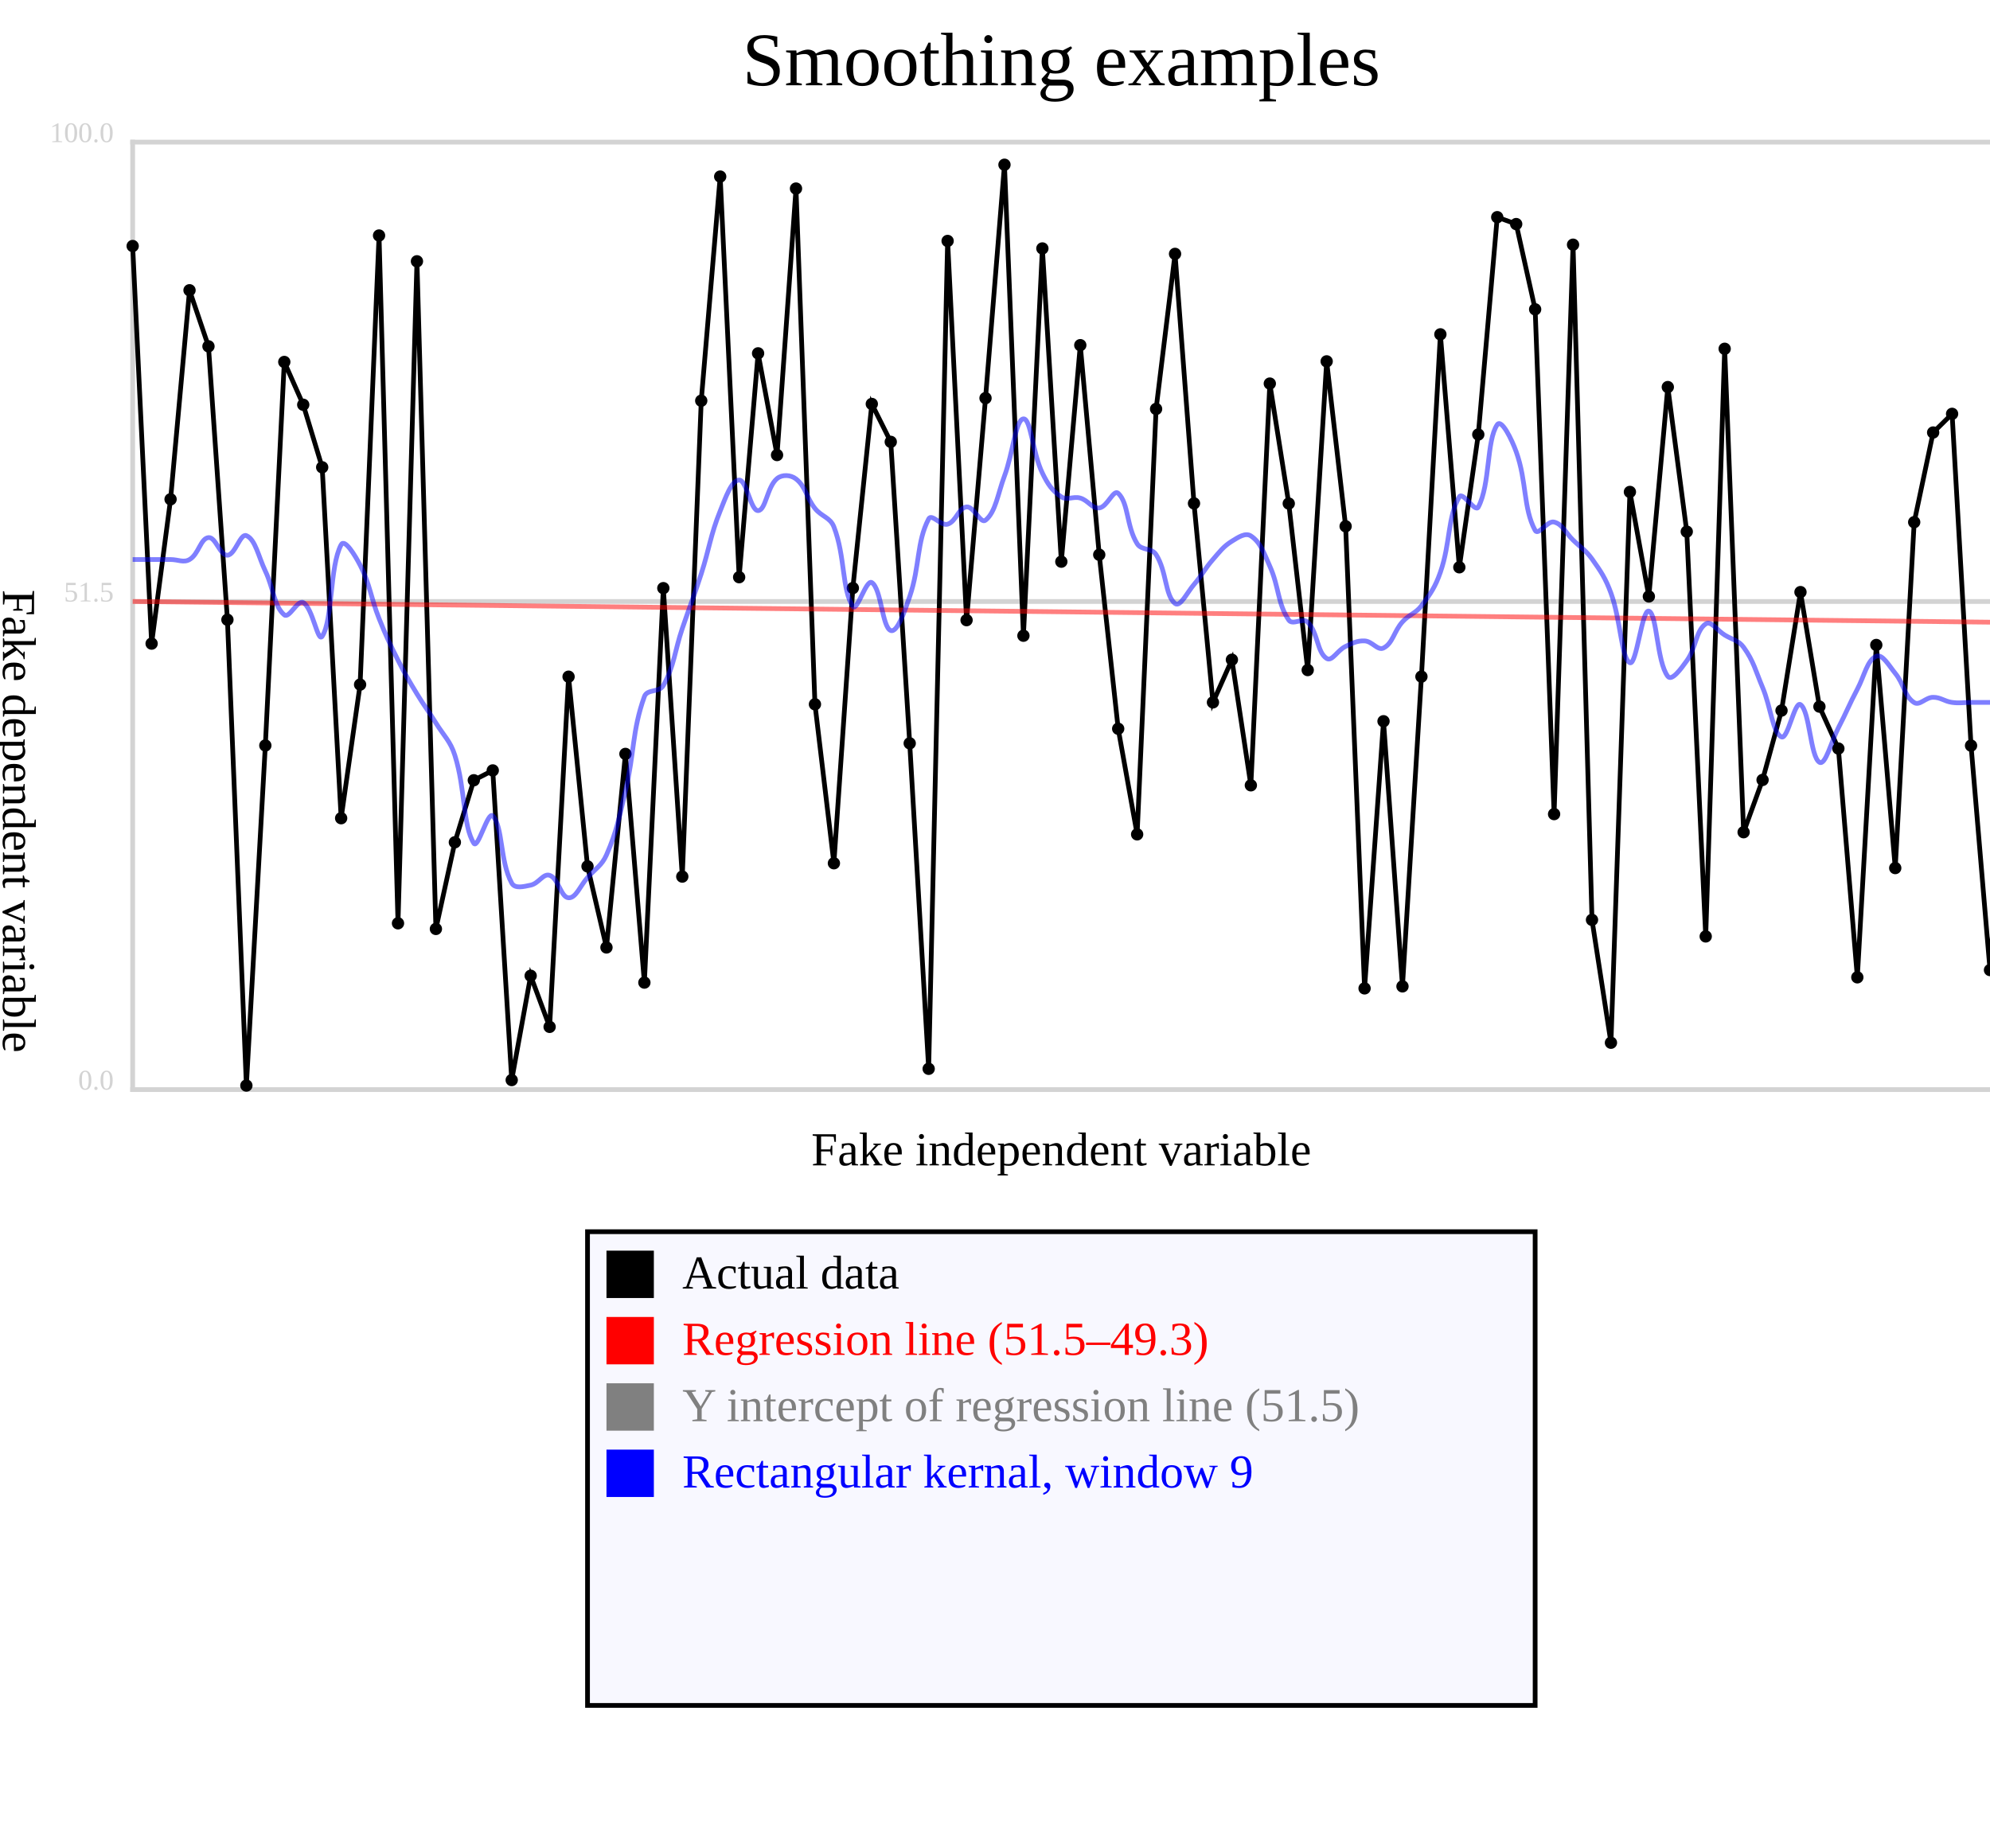
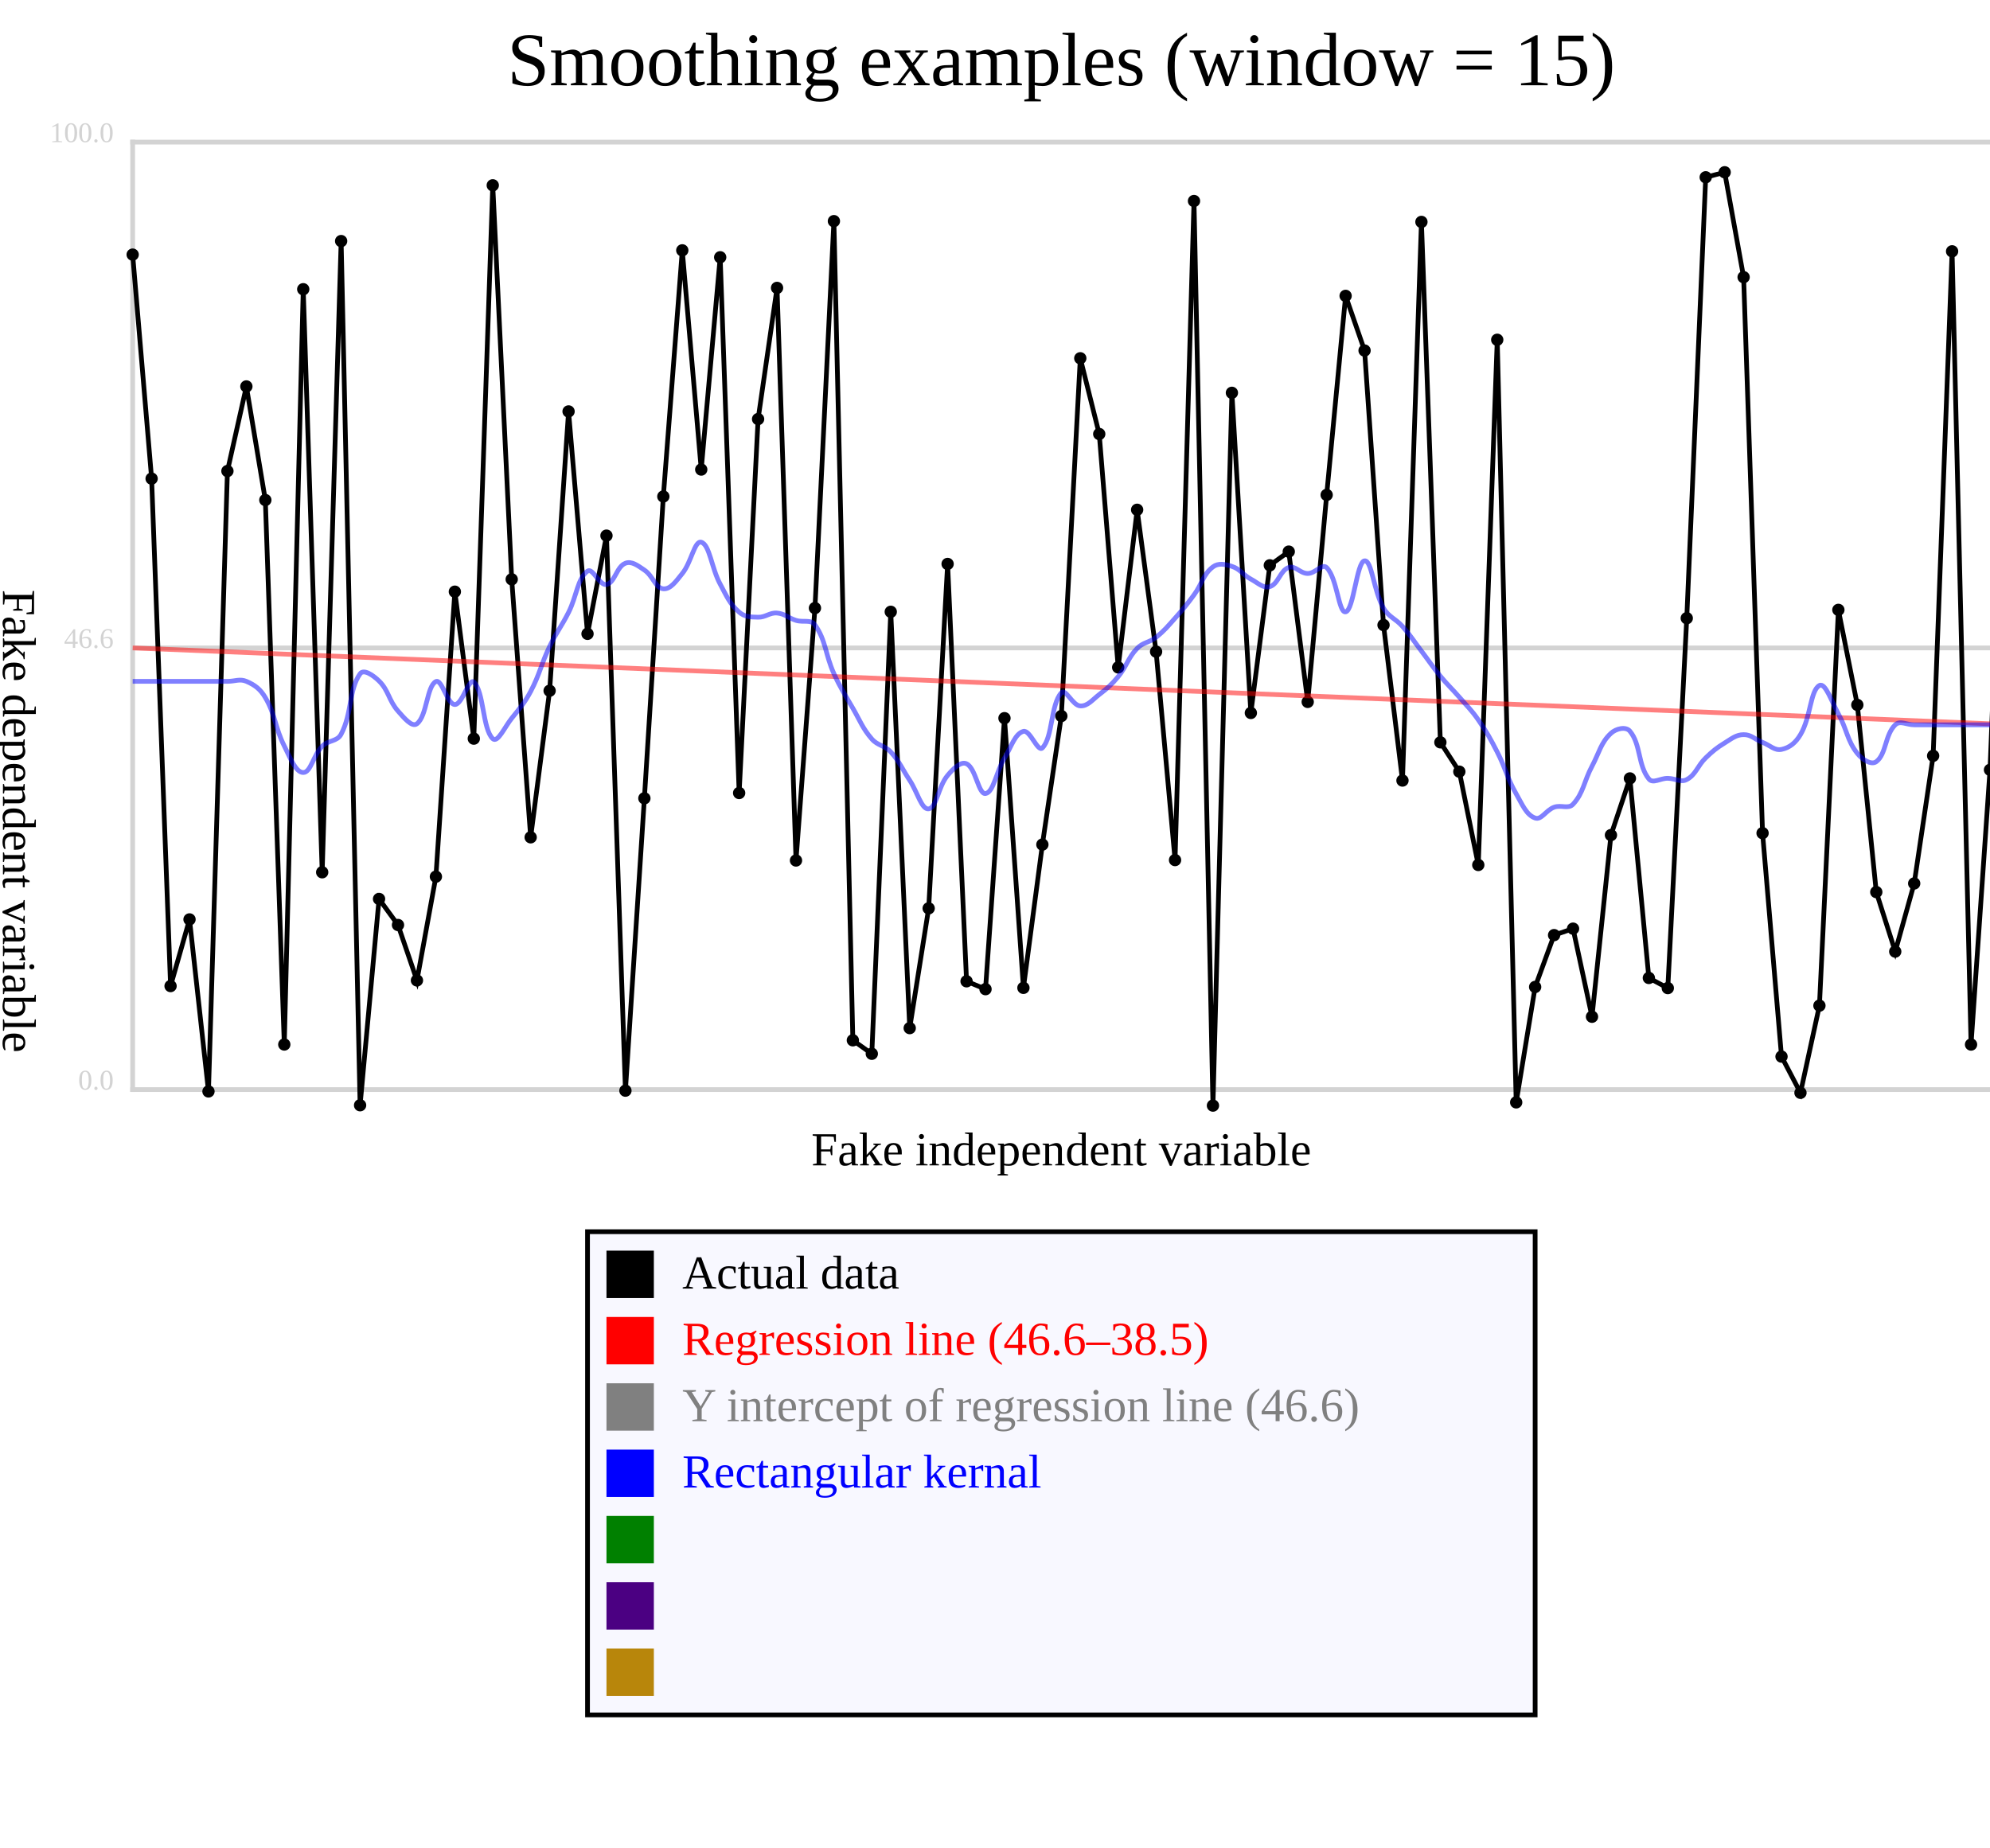
<svg xmlns="http://www.w3.org/2000/svg" viewBox="-12 -115 210 195">
  <style type="text/css">
                .regression {
                    stroke: red;
                    stroke-width: 0.5;
                    stroke-opacity: 0.5;
                }
                .spline {
                    stroke: blue;
                    stroke-width: 0.5;
                    stroke-opacity: 0.5;
                    fill: none;
                }</style>
  <g>
    <line x1="2" y1="0" x2="200" y2="0" stroke="lightgray" stroke-width="0.5" stroke-linecap="square" />
    <text x="0" y="0" fill="lightgray" font-size="3" text-anchor="end" alignment-baseline="central">0.0</text>
    <line x1="2" y1="-100" x2="200" y2="-100" stroke="lightgray" stroke-width="0.5" stroke-linecap="square" />
    <text x="0" y="-100" fill="lightgray" font-size="3" text-anchor="end" alignment-baseline="central">100.0</text>
-     <text x="0" y="-51.516" fill="lightgray" font-size="3" text-anchor="end" alignment-baseline="central">51.5</text>
+     <text x="0" y="-46.614" fill="lightgray" font-size="3" text-anchor="end" alignment-baseline="central">46.6</text>
    <text x="208" y="-100" font-size="3" fill="lightgray" text-anchor="end" alignment-baseline="central">100.0</text>
    <text x="208" y="0" font-size="3" fill="lightgray" text-anchor="end" alignment-baseline="central">0.0</text>
-     <text x="208" y="-49.309" fill="red" fill-opacity="0.5" font-size="3" text-anchor="end" alignment-baseline="central">49.3</text>
+     <text x="208" y="-38.527" fill="red" fill-opacity="0.5" font-size="3" text-anchor="end" alignment-baseline="central">38.5</text>
    <line x1="2" y1="-100" x2="2" y2="0" stroke="lightgray" stroke-width="0.5" stroke-linecap="square" />
    <line x1="200" y1="-100" x2="200" y2="0" stroke="lightgray" stroke-width="0.5" stroke-linecap="square" />
-     <line x1="2" y1="-51.516" x2="200" y2="-51.516" stroke="lightgray" stroke-width="0.5" />
-     <circle cx="2" cy="-89.033" r="0.65" fill="black" />
-     <circle cx="4" cy="-47.07" r="0.65" fill="black" />
-     <circle cx="6" cy="-62.303" r="0.65" fill="black" />
-     <circle cx="8" cy="-84.364" r="0.65" fill="black" />
-     <circle cx="10" cy="-78.447" r="0.65" fill="black" />
-     <circle cx="12" cy="-49.589" r="0.65" fill="black" />
-     <circle cx="14" cy="-0.425" r="0.65" fill="black" />
-     <circle cx="16" cy="-36.317" r="0.65" fill="black" />
-     <circle cx="18" cy="-76.797" r="0.65" fill="black" />
-     <circle cx="20" cy="-72.28" r="0.65" fill="black" />
-     <circle cx="22" cy="-65.678" r="0.65" fill="black" />
-     <circle cx="24" cy="-28.642" r="0.65" fill="black" />
-     <circle cx="26" cy="-42.744" r="0.65" fill="black" />
-     <circle cx="28" cy="-90.143" r="0.65" fill="black" />
-     <circle cx="30" cy="-17.55" r="0.65" fill="black" />
-     <circle cx="32" cy="-87.42" r="0.65" fill="black" />
-     <circle cx="34" cy="-16.955" r="0.65" fill="black" />
-     <circle cx="36" cy="-26.1" r="0.65" fill="black" />
-     <circle cx="38" cy="-32.647" r="0.65" fill="black" />
-     <circle cx="40" cy="-33.685" r="0.65" fill="black" />
-     <circle cx="42" cy="-1.005" r="0.65" fill="black" />
-     <circle cx="44" cy="-12.012" r="0.65" fill="black" />
-     <circle cx="46" cy="-6.619" r="0.65" fill="black" />
-     <circle cx="48" cy="-43.578" r="0.65" fill="black" />
-     <circle cx="50" cy="-23.56" r="0.65" fill="black" />
-     <circle cx="52" cy="-15" r="0.65" fill="black" />
-     <circle cx="54" cy="-35.428" r="0.65" fill="black" />
-     <circle cx="56" cy="-11.292" r="0.65" fill="black" />
-     <circle cx="58" cy="-52.923" r="0.65" fill="black" />
-     <circle cx="60" cy="-22.48" r="0.65" fill="black" />
-     <circle cx="62" cy="-72.704" r="0.65" fill="black" />
-     <circle cx="64" cy="-96.363" r="0.65" fill="black" />
-     <circle cx="66" cy="-54.08" r="0.65" fill="black" />
-     <circle cx="68" cy="-77.706" r="0.65" fill="black" />
-     <circle cx="70" cy="-66.974" r="0.65" fill="black" />
-     <circle cx="72" cy="-95.099" r="0.65" fill="black" />
-     <circle cx="74" cy="-40.666" r="0.65" fill="black" />
-     <circle cx="76" cy="-23.887" r="0.65" fill="black" />
-     <circle cx="78" cy="-52.932" r="0.65" fill="black" />
-     <circle cx="80" cy="-72.364" r="0.65" fill="black" />
-     <circle cx="82" cy="-68.363" r="0.65" fill="black" />
-     <circle cx="84" cy="-36.545" r="0.65" fill="black" />
-     <circle cx="86" cy="-2.192" r="0.65" fill="black" />
-     <circle cx="88" cy="-89.568" r="0.65" fill="black" />
-     <circle cx="90" cy="-49.545" r="0.65" fill="black" />
-     <circle cx="92" cy="-72.979" r="0.65" fill="black" />
-     <circle cx="94" cy="-97.613" r="0.65" fill="black" />
-     <circle cx="96" cy="-47.903" r="0.65" fill="black" />
-     <circle cx="98" cy="-88.777" r="0.65" fill="black" />
-     <circle cx="100" cy="-55.718" r="0.65" fill="black" />
-     <circle cx="102" cy="-78.569" r="0.65" fill="black" />
-     <circle cx="104" cy="-56.451" r="0.65" fill="black" />
-     <circle cx="106" cy="-38.084" r="0.65" fill="black" />
-     <circle cx="108" cy="-26.939" r="0.65" fill="black" />
-     <circle cx="110" cy="-71.836" r="0.65" fill="black" />
-     <circle cx="112" cy="-88.204" r="0.65" fill="black" />
-     <circle cx="114" cy="-61.87" r="0.65" fill="black" />
-     <circle cx="116" cy="-40.869" r="0.65" fill="black" />
-     <circle cx="118" cy="-45.368" r="0.65" fill="black" />
-     <circle cx="120" cy="-32.114" r="0.65" fill="black" />
-     <circle cx="122" cy="-74.515" r="0.65" fill="black" />
-     <circle cx="124" cy="-61.854" r="0.65" fill="black" />
-     <circle cx="126" cy="-44.278" r="0.65" fill="black" />
-     <circle cx="128" cy="-76.86" r="0.65" fill="black" />
-     <circle cx="130" cy="-59.454" r="0.65" fill="black" />
-     <circle cx="132" cy="-10.681" r="0.65" fill="black" />
-     <circle cx="134" cy="-38.876" r="0.65" fill="black" />
-     <circle cx="136" cy="-10.893" r="0.65" fill="black" />
-     <circle cx="138" cy="-43.587" r="0.65" fill="black" />
-     <circle cx="140" cy="-79.712" r="0.65" fill="black" />
-     <circle cx="142" cy="-55.125" r="0.65" fill="black" />
-     <circle cx="144" cy="-69.139" r="0.65" fill="black" />
-     <circle cx="146" cy="-92.078" r="0.65" fill="black" />
-     <circle cx="148" cy="-91.35" r="0.65" fill="black" />
-     <circle cx="150" cy="-82.353" r="0.65" fill="black" />
-     <circle cx="152" cy="-29.076" r="0.65" fill="black" />
-     <circle cx="154" cy="-89.173" r="0.65" fill="black" />
-     <circle cx="156" cy="-17.912" r="0.65" fill="black" />
-     <circle cx="158" cy="-4.944" r="0.65" fill="black" />
-     <circle cx="160" cy="-63.078" r="0.65" fill="black" />
-     <circle cx="162" cy="-52.048" r="0.65" fill="black" />
-     <circle cx="164" cy="-74.146" r="0.65" fill="black" />
-     <circle cx="166" cy="-58.889" r="0.65" fill="black" />
-     <circle cx="168" cy="-16.165" r="0.65" fill="black" />
-     <circle cx="170" cy="-78.188" r="0.65" fill="black" />
-     <circle cx="172" cy="-27.164" r="0.65" fill="black" />
-     <circle cx="174" cy="-32.682" r="0.65" fill="black" />
-     <circle cx="176" cy="-40.004" r="0.65" fill="black" />
-     <circle cx="178" cy="-52.507" r="0.65" fill="black" />
-     <circle cx="180" cy="-40.42" r="0.65" fill="black" />
-     <circle cx="182" cy="-35.995" r="0.65" fill="black" />
-     <circle cx="184" cy="-11.848" r="0.65" fill="black" />
-     <circle cx="186" cy="-46.926" r="0.65" fill="black" />
-     <circle cx="188" cy="-23.38" r="0.65" fill="black" />
-     <circle cx="190" cy="-59.885" r="0.65" fill="black" />
-     <circle cx="192" cy="-69.35" r="0.65" fill="black" />
-     <circle cx="194" cy="-71.32" r="0.65" fill="black" />
-     <circle cx="196" cy="-36.303" r="0.65" fill="black" />
-     <circle cx="198" cy="-12.616" r="0.65" fill="black" />
-     <circle cx="200" cy="-41.007" r="0.65" fill="black" />
-     <polyline points="2,-89.033 4,-47.07 6,-62.303 8,-84.364 10,-78.447 12,-49.589 14,-0.425 16,-36.317 18,-76.797 20,-72.28 22,-65.678 24,-28.642 26,-42.744 28,-90.143 30,-17.55 32,-87.42 34,-16.955 36,-26.1 38,-32.647 40,-33.685 42,-1.005 44,-12.012 46,-6.619 48,-43.578 50,-23.56 52,-15 54,-35.428 56,-11.292 58,-52.923 60,-22.48 62,-72.704 64,-96.363 66,-54.08 68,-77.706 70,-66.974 72,-95.099 74,-40.666 76,-23.887 78,-52.932 80,-72.364 82,-68.363 84,-36.545 86,-2.192 88,-89.568 90,-49.545 92,-72.979 94,-97.613 96,-47.903 98,-88.777 100,-55.718 102,-78.569 104,-56.451 106,-38.084 108,-26.939 110,-71.836 112,-88.204 114,-61.87 116,-40.869 118,-45.368 120,-32.114 122,-74.515 124,-61.854 126,-44.278 128,-76.86 130,-59.454 132,-10.681 134,-38.876 136,-10.893 138,-43.587 140,-79.712 142,-55.125 144,-69.139 146,-92.078 148,-91.35 150,-82.353 152,-29.076 154,-89.173 156,-17.912 158,-4.944 160,-63.078 162,-52.048 164,-74.146 166,-58.889 168,-16.165 170,-78.188 172,-27.164 174,-32.682 176,-40.004 178,-52.507 180,-40.42 182,-35.995 184,-11.848 186,-46.926 188,-23.38 190,-59.885 192,-69.35 194,-71.32 196,-36.303 198,-12.616 200,-41.007" stroke="black" stroke-width="0.5" fill="none" />
+     <line x1="2" y1="-46.614" x2="200" y2="-46.614" stroke="lightgray" stroke-width="0.5" />
+     <circle cx="2" cy="-88.127" r="0.65" fill="black" />
+     <circle cx="4" cy="-64.483" r="0.65" fill="black" />
+     <circle cx="6" cy="-10.926" r="0.65" fill="black" />
+     <circle cx="8" cy="-17.96" r="0.65" fill="black" />
+     <circle cx="10" cy="0.195" r="0.65" fill="black" />
+     <circle cx="12" cy="-65.283" r="0.65" fill="black" />
+     <circle cx="14" cy="-74.213" r="0.65" fill="black" />
+     <circle cx="16" cy="-62.223" r="0.65" fill="black" />
+     <circle cx="18" cy="-4.758" r="0.65" fill="black" />
+     <circle cx="20" cy="-84.473" r="0.65" fill="black" />
+     <circle cx="22" cy="-22.937" r="0.65" fill="black" />
+     <circle cx="24" cy="-89.556" r="0.65" fill="black" />
+     <circle cx="26" cy="1.653" r="0.65" fill="black" />
+     <circle cx="28" cy="-20.12" r="0.65" fill="black" />
+     <circle cx="30" cy="-17.372" r="0.65" fill="black" />
+     <circle cx="32" cy="-11.522" r="0.65" fill="black" />
+     <circle cx="34" cy="-22.473" r="0.65" fill="black" />
+     <circle cx="36" cy="-52.551" r="0.65" fill="black" />
+     <circle cx="38" cy="-37.041" r="0.65" fill="black" />
+     <circle cx="40" cy="-95.442" r="0.65" fill="black" />
+     <circle cx="42" cy="-53.855" r="0.65" fill="black" />
+     <circle cx="44" cy="-26.626" r="0.65" fill="black" />
+     <circle cx="46" cy="-42.095" r="0.65" fill="black" />
+     <circle cx="48" cy="-71.575" r="0.65" fill="black" />
+     <circle cx="50" cy="-48.103" r="0.65" fill="black" />
+     <circle cx="52" cy="-58.465" r="0.65" fill="black" />
+     <circle cx="54" cy="0.113" r="0.65" fill="black" />
+     <circle cx="56" cy="-30.742" r="0.65" fill="black" />
+     <circle cx="58" cy="-62.597" r="0.65" fill="black" />
+     <circle cx="60" cy="-88.577" r="0.65" fill="black" />
+     <circle cx="62" cy="-65.442" r="0.65" fill="black" />
+     <circle cx="64" cy="-87.846" r="0.65" fill="black" />
+     <circle cx="66" cy="-31.303" r="0.65" fill="black" />
+     <circle cx="68" cy="-70.768" r="0.65" fill="black" />
+     <circle cx="70" cy="-84.614" r="0.65" fill="black" />
+     <circle cx="72" cy="-24.18" r="0.65" fill="black" />
+     <circle cx="74" cy="-50.821" r="0.65" fill="black" />
+     <circle cx="76" cy="-91.659" r="0.65" fill="black" />
+     <circle cx="78" cy="-5.202" r="0.65" fill="black" />
+     <circle cx="80" cy="-3.778" r="0.65" fill="black" />
+     <circle cx="82" cy="-50.427" r="0.65" fill="black" />
+     <circle cx="84" cy="-6.488" r="0.65" fill="black" />
+     <circle cx="86" cy="-19.129" r="0.65" fill="black" />
+     <circle cx="88" cy="-55.478" r="0.65" fill="black" />
+     <circle cx="90" cy="-11.43" r="0.65" fill="black" />
+     <circle cx="92" cy="-10.599" r="0.65" fill="black" />
+     <circle cx="94" cy="-39.199" r="0.65" fill="black" />
+     <circle cx="96" cy="-10.737" r="0.65" fill="black" />
+     <circle cx="98" cy="-25.858" r="0.65" fill="black" />
+     <circle cx="100" cy="-39.426" r="0.65" fill="black" />
+     <circle cx="102" cy="-77.186" r="0.65" fill="black" />
+     <circle cx="104" cy="-69.192" r="0.65" fill="black" />
+     <circle cx="106" cy="-44.561" r="0.65" fill="black" />
+     <circle cx="108" cy="-61.195" r="0.65" fill="black" />
+     <circle cx="110" cy="-46.22" r="0.65" fill="black" />
+     <circle cx="112" cy="-24.224" r="0.65" fill="black" />
+     <circle cx="114" cy="-93.784" r="0.65" fill="black" />
+     <circle cx="116" cy="1.69" r="0.65" fill="black" />
+     <circle cx="118" cy="-73.539" r="0.65" fill="black" />
+     <circle cx="120" cy="-39.751" r="0.65" fill="black" />
+     <circle cx="122" cy="-55.333" r="0.65" fill="black" />
+     <circle cx="124" cy="-56.78" r="0.65" fill="black" />
+     <circle cx="126" cy="-40.918" r="0.65" fill="black" />
+     <circle cx="128" cy="-62.763" r="0.65" fill="black" />
+     <circle cx="130" cy="-83.772" r="0.65" fill="black" />
+     <circle cx="132" cy="-78.002" r="0.65" fill="black" />
+     <circle cx="134" cy="-49.029" r="0.65" fill="black" />
+     <circle cx="136" cy="-32.618" r="0.65" fill="black" />
+     <circle cx="138" cy="-91.577" r="0.65" fill="black" />
+     <circle cx="140" cy="-36.65" r="0.65" fill="black" />
+     <circle cx="142" cy="-33.556" r="0.65" fill="black" />
+     <circle cx="144" cy="-23.706" r="0.65" fill="black" />
+     <circle cx="146" cy="-79.138" r="0.65" fill="black" />
+     <circle cx="148" cy="1.349" r="0.65" fill="black" />
+     <circle cx="150" cy="-10.831" r="0.65" fill="black" />
+     <circle cx="152" cy="-16.303" r="0.65" fill="black" />
+     <circle cx="154" cy="-16.984" r="0.65" fill="black" />
+     <circle cx="156" cy="-7.687" r="0.65" fill="black" />
+     <circle cx="158" cy="-26.86" r="0.65" fill="black" />
+     <circle cx="160" cy="-32.841" r="0.65" fill="black" />
+     <circle cx="162" cy="-11.782" r="0.65" fill="black" />
+     <circle cx="164" cy="-10.711" r="0.65" fill="black" />
+     <circle cx="166" cy="-49.751" r="0.65" fill="black" />
+     <circle cx="168" cy="-96.288" r="0.65" fill="black" />
+     <circle cx="170" cy="-96.818" r="0.65" fill="black" />
+     <circle cx="172" cy="-85.746" r="0.65" fill="black" />
+     <circle cx="174" cy="-27.065" r="0.65" fill="black" />
+     <circle cx="176" cy="-3.481" r="0.65" fill="black" />
+     <circle cx="178" cy="0.341" r="0.65" fill="black" />
+     <circle cx="180" cy="-8.86" r="0.65" fill="black" />
+     <circle cx="182" cy="-50.631" r="0.65" fill="black" />
+     <circle cx="184" cy="-40.601" r="0.65" fill="black" />
+     <circle cx="186" cy="-20.846" r="0.65" fill="black" />
+     <circle cx="188" cy="-14.567" r="0.65" fill="black" />
+     <circle cx="190" cy="-21.755" r="0.65" fill="black" />
+     <circle cx="192" cy="-35.227" r="0.65" fill="black" />
+     <circle cx="194" cy="-88.474" r="0.65" fill="black" />
+     <circle cx="196" cy="-4.754" r="0.65" fill="black" />
+     <circle cx="198" cy="-33.747" r="0.65" fill="black" />
+     <circle cx="200" cy="-83.762" r="0.65" fill="black" />
+     <polyline points="2,-88.127 4,-64.483 6,-10.926 8,-17.96 10,0.195 12,-65.283 14,-74.213 16,-62.223 18,-4.758 20,-84.473 22,-22.937 24,-89.556 26,1.653 28,-20.12 30,-17.372 32,-11.522 34,-22.473 36,-52.551 38,-37.041 40,-95.442 42,-53.855 44,-26.626 46,-42.095 48,-71.575 50,-48.103 52,-58.465 54,0.113 56,-30.742 58,-62.597 60,-88.577 62,-65.442 64,-87.846 66,-31.303 68,-70.768 70,-84.614 72,-24.18 74,-50.821 76,-91.659 78,-5.202 80,-3.778 82,-50.427 84,-6.488 86,-19.129 88,-55.478 90,-11.43 92,-10.599 94,-39.199 96,-10.737 98,-25.858 100,-39.426 102,-77.186 104,-69.192 106,-44.561 108,-61.195 110,-46.22 112,-24.224 114,-93.784 116,1.69 118,-73.539 120,-39.751 122,-55.333 124,-56.78 126,-40.918 128,-62.763 130,-83.772 132,-78.002 134,-49.029 136,-32.618 138,-91.577 140,-36.65 142,-33.556 144,-23.706 146,-79.138 148,1.349 150,-10.831 152,-16.303 154,-16.984 156,-7.687 158,-26.86 160,-32.841 162,-11.782 164,-10.711 166,-49.751 168,-96.288 170,-96.818 172,-85.746 174,-27.065 176,-3.481 178,0.341 180,-8.86 182,-50.631 184,-40.601 186,-20.846 188,-14.567 190,-21.755 192,-35.227 194,-88.474 196,-4.754 198,-33.747 200,-83.762" stroke="black" stroke-width="0.5" fill="none" />
    <g>
-       <line x1="2" y1="-51.516" x2="200" y2="-49.309" class="regression" />
+       <line x1="2" y1="-46.614" x2="200" y2="-38.527" class="regression" />
    </g>
    <g>
-       <path d="M2,-55.944 Q3.2,-55.944 4,-55.944 C4.8,-55.944 5.2,-55.944 6,-55.944 C6.8,-55.944 7.368,-55.577 8,-55.944 C8.968,-56.504 9.155,-58.164 10,-58.261 C10.755,-58.346 11.221,-56.359 12,-56.399 C12.821,-56.441 13.353,-58.737 14,-58.467 C14.953,-58.068 15.269,-56.256 16,-54.727 C16.869,-52.91 16.914,-51.005 18,-50.102 C18.514,-49.675 19.41,-51.735 20,-51.402 C21.01,-50.831 21.532,-47.127 22,-47.842 C23.132,-49.569 22.767,-55.191 24,-57.508 C24.367,-58.197 25.473,-56.382 26,-55.356 C27.073,-53.269 27.116,-51.943 28,-49.724 C28.716,-47.928 29.132,-47.047 30,-45.32 C30.732,-43.863 31.157,-43.161 32,-41.765 C32.757,-40.511 33.231,-39.941 34,-38.694 C34.831,-37.347 35.529,-36.774 36,-35.28 C37.129,-31.695 36.832,-27.864 38,-25.999 C38.432,-25.308 39.483,-29.434 40,-28.891 C41.083,-27.753 40.743,-24.094 42,-21.796 C42.343,-21.168 43.245,-21.424 44,-21.578 C44.845,-21.751 45.327,-22.84 46,-22.615 C46.927,-22.305 47.177,-20.29 48,-20.242 C48.777,-20.196 49.225,-21.503 50,-22.38 C50.825,-23.312 51.509,-23.645 52,-24.766 C53.109,-27.297 53.346,-28.776 54,-31.509 C54.946,-35.462 54.697,-37.852 56,-41.481 C56.297,-42.307 57.572,-41.879 58,-42.648 C59.172,-44.752 59.185,-46.263 60,-48.664 C60.785,-50.979 61.25,-52.113 62,-54.439 C62.85,-57.075 62.97,-58.52 64,-61.069 C64.57,-62.478 65.197,-64.325 66,-64.333 C66.797,-64.34 67.214,-61.076 68,-61.107 C68.814,-61.139 68.94,-63.603 70,-64.49 C70.54,-64.941 71.438,-64.894 72,-64.452 C73.038,-63.635 73.088,-62.494 74,-61.341 C74.688,-60.471 75.609,-60.404 76,-59.393 C77.209,-56.269 76.834,-52.717 78,-51.002 C78.434,-50.365 79.406,-53.891 80,-53.513 C81.006,-52.871 81.088,-48.787 82,-48.451 C82.688,-48.198 83.476,-50.497 84,-52.042 C85.076,-55.21 84.716,-57.784 86,-60.233 C86.316,-60.837 87.305,-59.455 88,-59.675 C88.905,-59.961 89.159,-61.41 90,-61.498 C90.759,-61.578 91.48,-59.669 92,-60.093 C93.08,-60.975 93.289,-62.861 94,-64.763 C94.889,-67.14 95.181,-70.728 96,-70.791 C96.781,-70.852 96.954,-67.223 98,-65.071 C98.554,-63.93 99.015,-63.209 100,-62.559 C100.615,-62.153 101.247,-62.653 102,-62.432 C102.847,-62.184 103.246,-61.291 104,-61.387 C104.846,-61.494 105.507,-63.403 106,-62.939 C107.107,-61.895 106.862,-59.457 108,-57.615 C108.462,-56.868 109.529,-57.208 110,-56.465 C111.129,-54.683 110.942,-52.138 112,-51.304 C112.542,-50.877 113.262,-52.454 114,-53.311 C114.862,-54.313 115.13,-54.958 116,-55.952 C116.73,-56.785 117.085,-57.31 118,-57.879 C118.685,-58.304 119.432,-58.811 120,-58.437 C121.032,-57.757 121.385,-56.609 122,-55.242 C122.985,-53.056 122.8,-51.327 124,-49.555 C124.4,-48.963 125.492,-49.848 126,-49.333 C127.092,-48.227 126.967,-46.163 128,-45.503 C128.567,-45.14 129.148,-46.383 130,-46.777 C130.748,-47.124 131.21,-47.388 132,-47.355 C132.81,-47.32 133.384,-46.297 134,-46.607 C134.984,-47.103 135.095,-48.362 136,-49.369 C136.695,-50.143 137.373,-50.24 138,-51.06 C138.973,-52.334 139.47,-53.079 140,-54.604 C141.07,-57.682 140.747,-60.415 142,-62.568 C142.347,-63.165 143.675,-60.86 144,-61.479 C145.275,-63.904 144.849,-68.495 146,-70.177 C146.449,-70.833 147.537,-68.617 148,-67.324 C149.137,-64.153 148.726,-61.381 150,-59.017 C150.326,-58.411 151.292,-60.08 152,-59.9 C152.892,-59.674 153.209,-58.77 154,-58.001 C154.809,-57.214 155.35,-56.919 156,-56.009 C156.95,-54.679 157.438,-53.941 158,-52.402 C159.038,-49.557 159.092,-45.478 160,-45.048 C160.692,-44.719 161.284,-50.761 162,-50.505 C162.884,-50.188 162.824,-45.158 164,-43.615 C164.424,-43.058 165.406,-44.433 166,-45.256 C167.006,-46.648 166.954,-48.44 168,-49.151 C168.554,-49.528 169.21,-48.464 170,-47.977 C170.81,-47.477 171.461,-47.43 172,-46.685 C173.061,-45.218 173.271,-44.172 174,-42.446 C174.871,-40.385 175.063,-37.643 176,-37.219 C176.663,-36.919 177.389,-41.045 178,-40.637 C178.989,-39.976 179.029,-35.143 180,-34.547 C180.629,-34.162 181.236,-36.71 182,-38.183 C182.836,-39.794 183.151,-40.654 184,-42.257 C184.751,-43.675 185.042,-45.335 186,-45.737 C186.642,-46.006 187.324,-44.763 188,-43.936 C188.924,-42.807 188.977,-41.495 190,-40.847 C190.577,-40.482 191.199,-41.401 192,-41.404 C192.799,-41.407 193.186,-40.973 194,-40.863 C194.786,-40.757 195.2,-40.863 196,-40.863 C196.8,-40.863 197.2,-40.863 198,-40.863 Q198.8,-40.863 200,-40.863" class="spline" />
+       <path d="M2,-43.086 Q3.2,-43.086 4,-43.086 C4.8,-43.086 5.2,-43.086 6,-43.086 C6.8,-43.086 7.2,-43.086 8,-43.086 C8.8,-43.086 9.2,-43.086 10,-43.086 C10.8,-43.086 11.2,-43.086 12,-43.086 C12.8,-43.086 13.309,-43.382 14,-43.086 C14.909,-42.697 15.481,-42.257 16,-41.372 C17.081,-39.529 17.017,-38.209 18,-36.265 C18.617,-35.046 19.198,-33.47 20,-33.464 C20.798,-33.459 21.055,-35.283 22,-36.239 C22.655,-36.902 23.581,-36.711 24,-37.512 C25.181,-39.77 24.788,-42.187 26,-43.887 C26.388,-44.432 27.419,-43.697 28,-43.125 C29.019,-42.124 29.026,-41.053 30,-39.953 C30.626,-39.247 31.471,-38.2 32,-38.611 C33.071,-39.445 33.027,-42.572 34,-43.066 C34.627,-43.384 35.194,-40.652 36,-40.641 C36.794,-40.63 37.473,-43.485 38,-43.009 C39.073,-42.042 38.909,-38.073 40,-37.032 C40.509,-36.545 41.265,-38.274 42,-39.191 C42.865,-40.271 43.356,-40.803 44,-42.023 C44.956,-43.835 45.11,-44.915 46,-46.77 C46.71,-48.251 47.261,-48.896 48,-50.365 C48.861,-52.077 48.941,-53.944 50,-54.723 C50.541,-55.121 51.282,-53.157 52,-53.306 C52.882,-53.49 53.062,-55.197 54,-55.555 C54.662,-55.808 55.311,-55.298 56,-54.833 C56.911,-54.218 57.164,-52.931 58,-52.855 C58.764,-52.785 59.361,-53.682 60,-54.468 C60.961,-55.649 61.291,-57.97 62,-57.772 C62.891,-57.522 63.078,-55.049 64,-53.347 C64.678,-52.097 64.988,-51.276 66,-50.392 C66.588,-49.879 67.196,-49.875 68,-49.856 C68.796,-49.837 69.218,-50.362 70,-50.296 C70.818,-50.228 71.183,-49.777 72,-49.522 C72.783,-49.278 73.566,-49.657 74,-49.047 C75.166,-47.41 75.088,-45.91 76,-43.904 C76.688,-42.39 77.164,-41.69 78,-40.248 C78.764,-38.93 79.022,-38.133 80,-37.005 C80.622,-36.287 81.356,-36.337 82,-35.634 C82.956,-34.591 83.202,-33.839 84,-32.64 C84.802,-31.436 85.246,-29.529 86,-29.627 C86.846,-29.738 86.986,-31.955 88,-33.161 C88.586,-33.858 89.382,-34.682 90,-34.386 C90.982,-33.916 91.251,-31.135 92,-31.246 C92.851,-31.372 93.12,-33.535 94,-34.979 C94.72,-36.16 95.094,-37.563 96,-37.808 C96.694,-37.996 97.518,-35.57 98,-36.061 C99.118,-37.2 98.854,-40.611 100,-41.881 C100.454,-42.384 101.183,-40.531 102,-40.493 C102.783,-40.457 103.265,-41.13 104,-41.697 C104.865,-42.366 105.306,-42.74 106,-43.585 C106.906,-44.689 107.028,-45.558 108,-46.568 C108.628,-47.22 109.281,-47.167 110,-47.74 C110.881,-48.441 111.244,-48.907 112,-49.752 C112.844,-50.696 113.247,-51.193 114,-52.212 C114.847,-53.36 114.975,-54.397 116,-55.169 C116.575,-55.601 117.274,-55.457 118,-55.223 C118.874,-54.941 119.155,-54.331 120,-53.879 C120.755,-53.475 121.311,-52.871 122,-53.083 C122.911,-53.363 123.079,-54.789 124,-55.108 C124.679,-55.344 125.199,-54.473 126,-54.47 C126.799,-54.467 127.533,-55.565 128,-55.092 C129.133,-53.945 129.249,-50.286 130,-50.42 C130.849,-50.572 131.173,-55.727 132,-55.809 C132.773,-55.885 132.945,-52.642 134,-50.816 C134.545,-49.873 135.267,-49.719 136,-48.888 C136.867,-47.907 137.205,-47.331 138,-46.286 C138.805,-45.229 139.157,-44.659 140,-43.633 C140.757,-42.712 141.218,-42.319 142,-41.418 C142.818,-40.476 143.293,-40.047 144,-39.024 C144.893,-37.732 145.282,-37.03 146,-35.629 C146.882,-33.906 147.042,-32.884 148,-31.214 C148.642,-30.096 149.064,-28.99 150,-28.66 C150.664,-28.425 151.148,-29.492 152,-29.802 C152.748,-30.074 153.502,-29.577 154,-30.116 C155.102,-31.308 155.156,-32.546 156,-34.127 C156.756,-35.542 156.934,-36.62 158,-37.606 C158.534,-38.101 159.567,-38.352 160,-37.83 C161.167,-36.424 160.831,-34.241 162,-32.786 C162.431,-32.25 163.201,-32.866 164,-32.854 C164.801,-32.841 165.364,-32.379 166,-32.722 C166.964,-33.242 167.129,-34.17 168,-35.011 C168.729,-35.715 169.139,-36.057 170,-36.585 C170.739,-37.038 171.196,-37.451 172,-37.463 C172.796,-37.474 173.195,-36.957 174,-36.643 C174.795,-36.333 175.27,-35.753 176,-35.904 C176.87,-36.083 177.498,-36.621 178,-37.467 C179.098,-39.32 179.03,-42.121 180,-42.651 C180.63,-42.995 181.299,-40.908 182,-39.651 C182.899,-38.04 182.913,-36.852 184,-35.482 C184.513,-34.836 185.467,-34.21 186,-34.611 C187.067,-35.417 186.902,-37.432 188,-38.499 C188.502,-38.987 189.2,-38.499 190,-38.499 C190.8,-38.499 191.2,-38.499 192,-38.499 C192.8,-38.499 193.2,-38.499 194,-38.499 C194.8,-38.499 195.2,-38.499 196,-38.499 C196.8,-38.499 197.2,-38.499 198,-38.499 Q198.8,-38.499 200,-38.499" class="spline" />
    </g>
    <text x="100" y="8" text-anchor="middle" font-size="5">Fake independent
                    variable</text>
    <text x="-10" y="-50" text-anchor="middle" font-size="5" writing-mode="tb">Fake
                    dependent variable</text>
-     <text x="100" y="-106" text-anchor="middle" font-size="8">Smoothing examples</text>
+     <text x="100" y="-106" text-anchor="middle" font-size="8">Smoothing examples (window                     = 15)</text>
  </g>
  <g transform="translate(50, 15)">
-     <rect x="0" y="0" width="100" height="50" fill="ghostwhite" stroke="black" stroke-width="0.5" />
+     <rect x="0" y="0" width="100" height="51" fill="ghostwhite" stroke="black" stroke-width="0.5" />
    <rect x="2" y="2" width="5" height="5" fill="black" />
    <rect x="2" y="9" width="5" height="5" fill="red" />
    <rect x="2" y="16" width="5" height="5" fill="gray" />
    <rect x="2" y="23" width="5" height="5" fill="blue" />
+     <rect x="2" y="30" width="5" height="5" fill="green" />
+     <rect x="2" y="37" width="5" height="5" fill="indigo" />
+     <rect x="2" y="44" width="5" height="5" fill="darkgoldenrod" />
    <text x="10" y="6" fill="black" font-size="5">
      <tspan>Actual data</tspan>
-       <tspan x="10" dy="7" fill="red">Regression line (51.5–49.3)</tspan>
-       <tspan x="10" dy="7" fill="gray">Y intercept of regression line (51.5)</tspan>
-       <tspan x="10" dy="7" fill="blue">Rectangular kernal, window 9</tspan>
+       <tspan x="10" dy="7" fill="red">Regression line (46.6–38.5)</tspan>
+       <tspan x="10" dy="7" fill="gray">Y intercept of regression line (46.6)</tspan>
+       <tspan x="10" dy="7" fill="blue">Rectangular kernal</tspan>
    </text>
  </g>
</svg>
